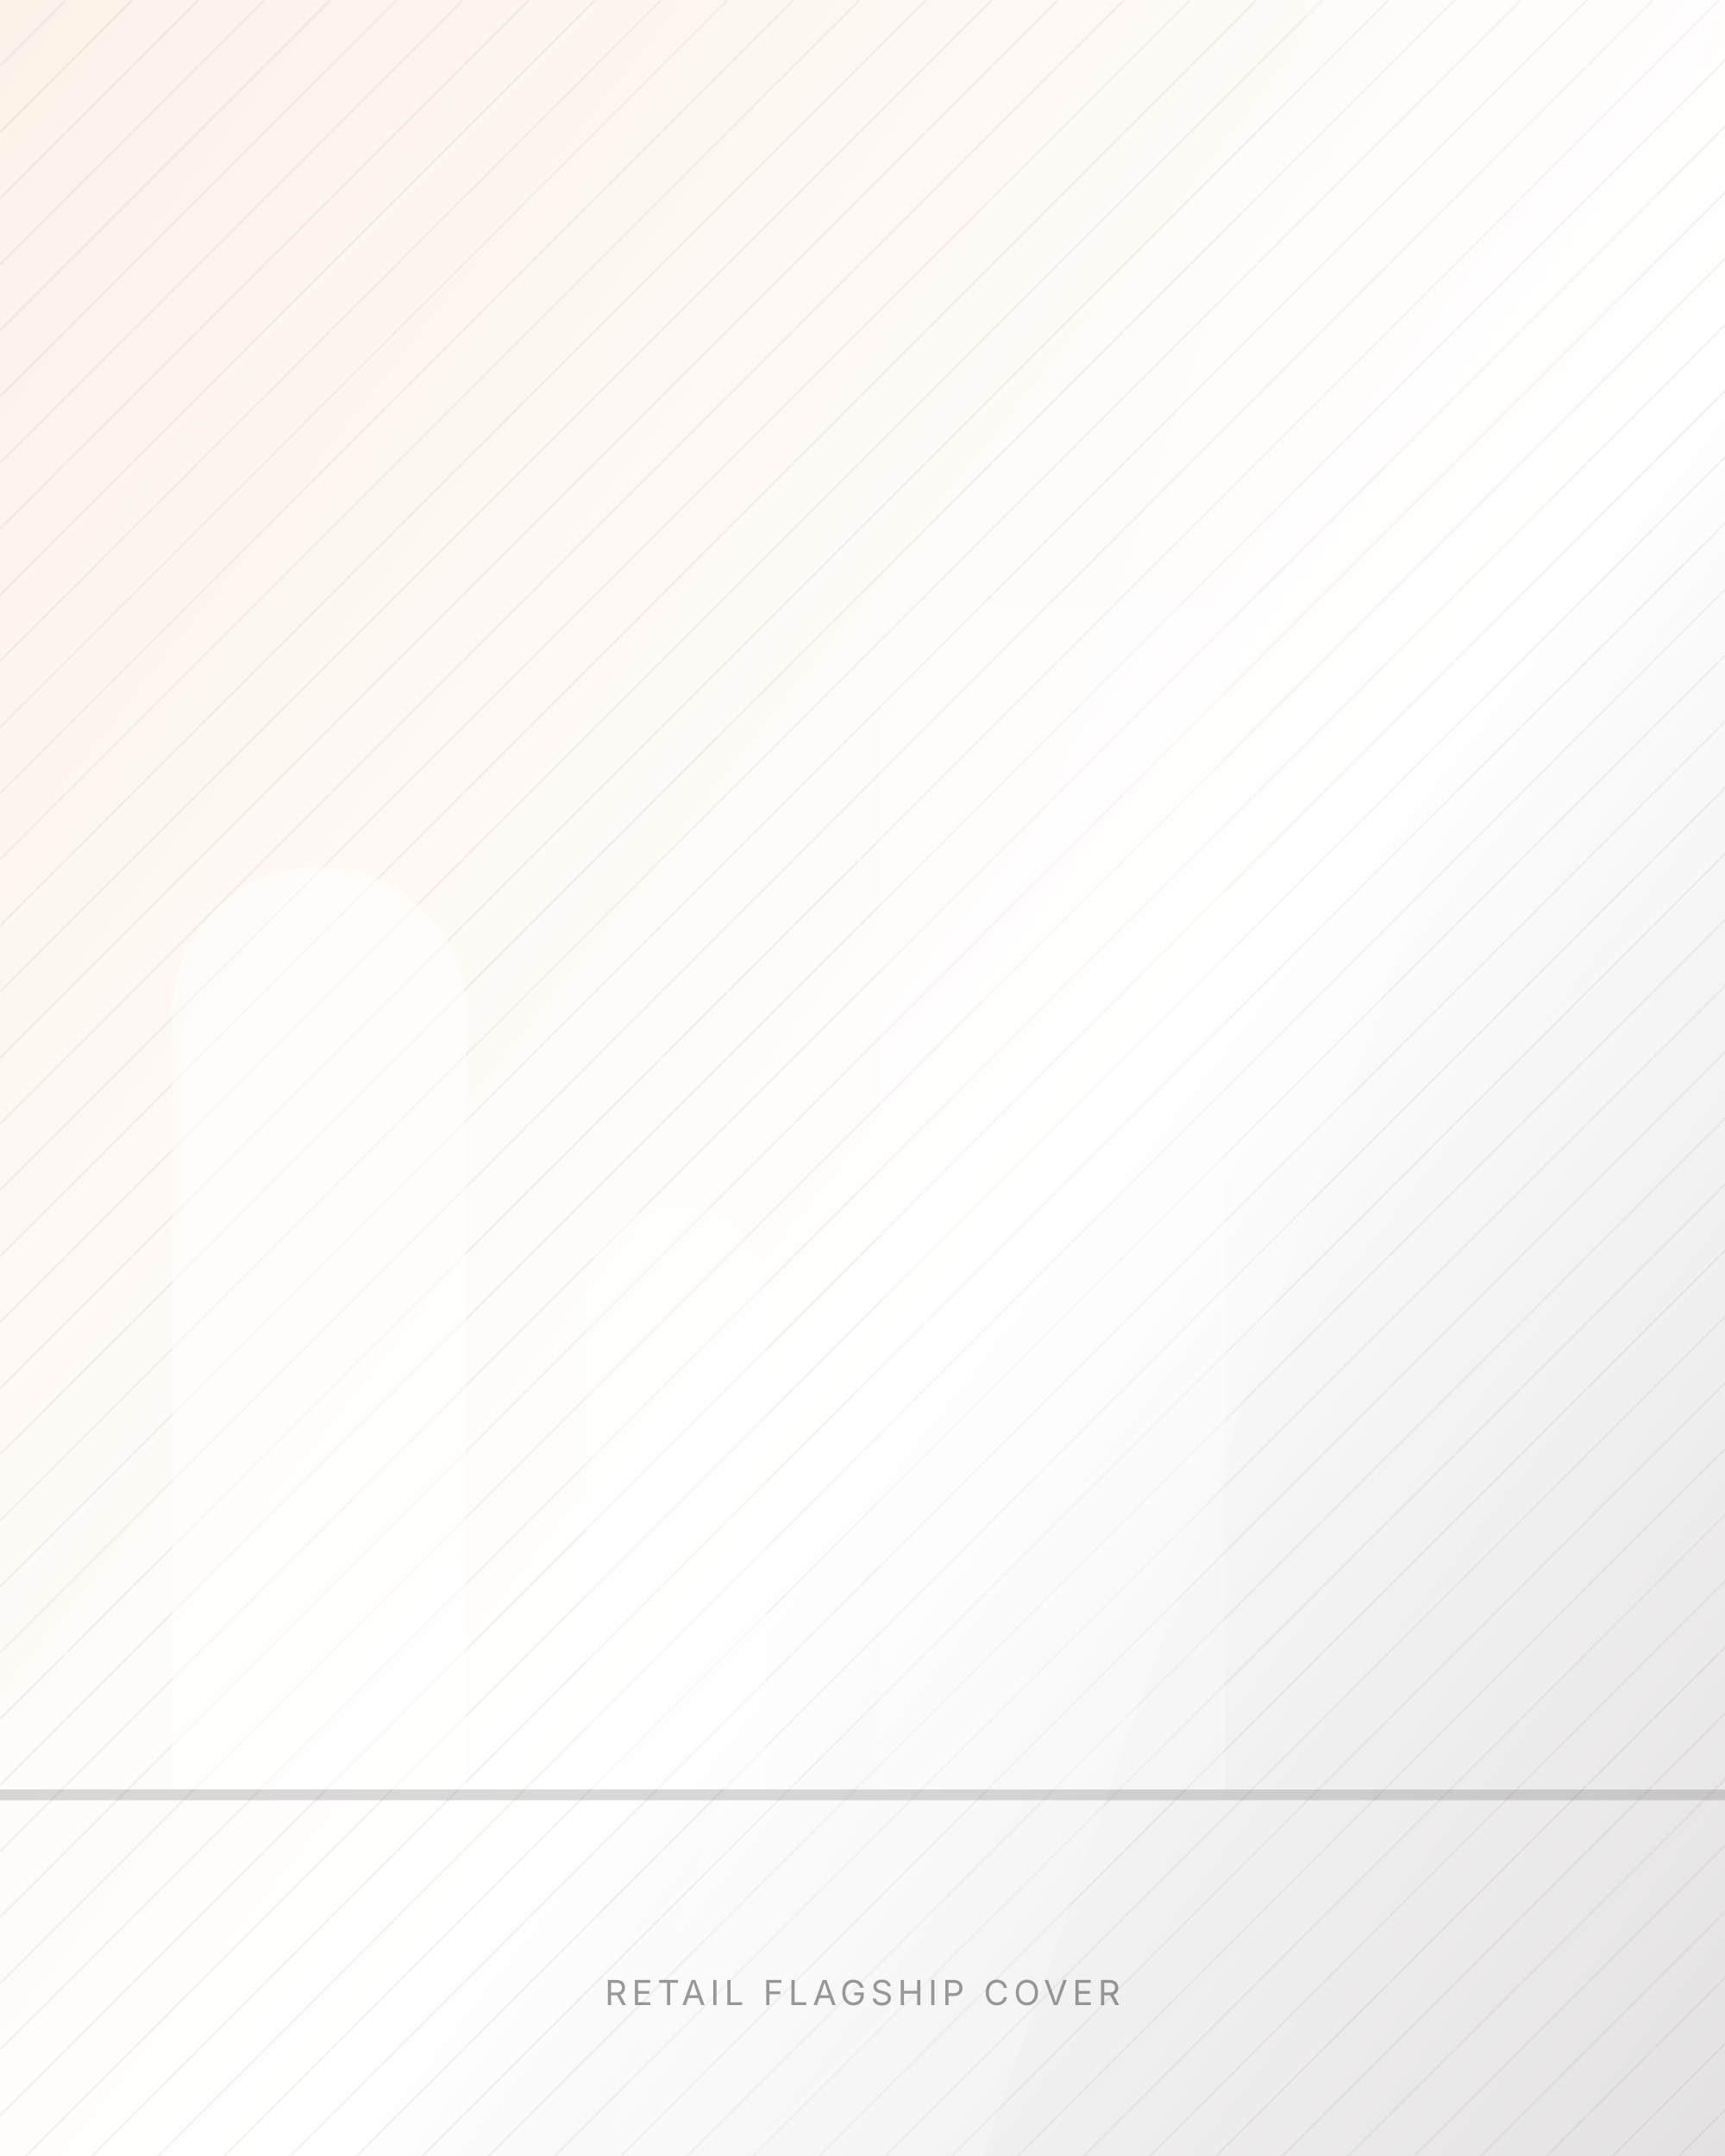
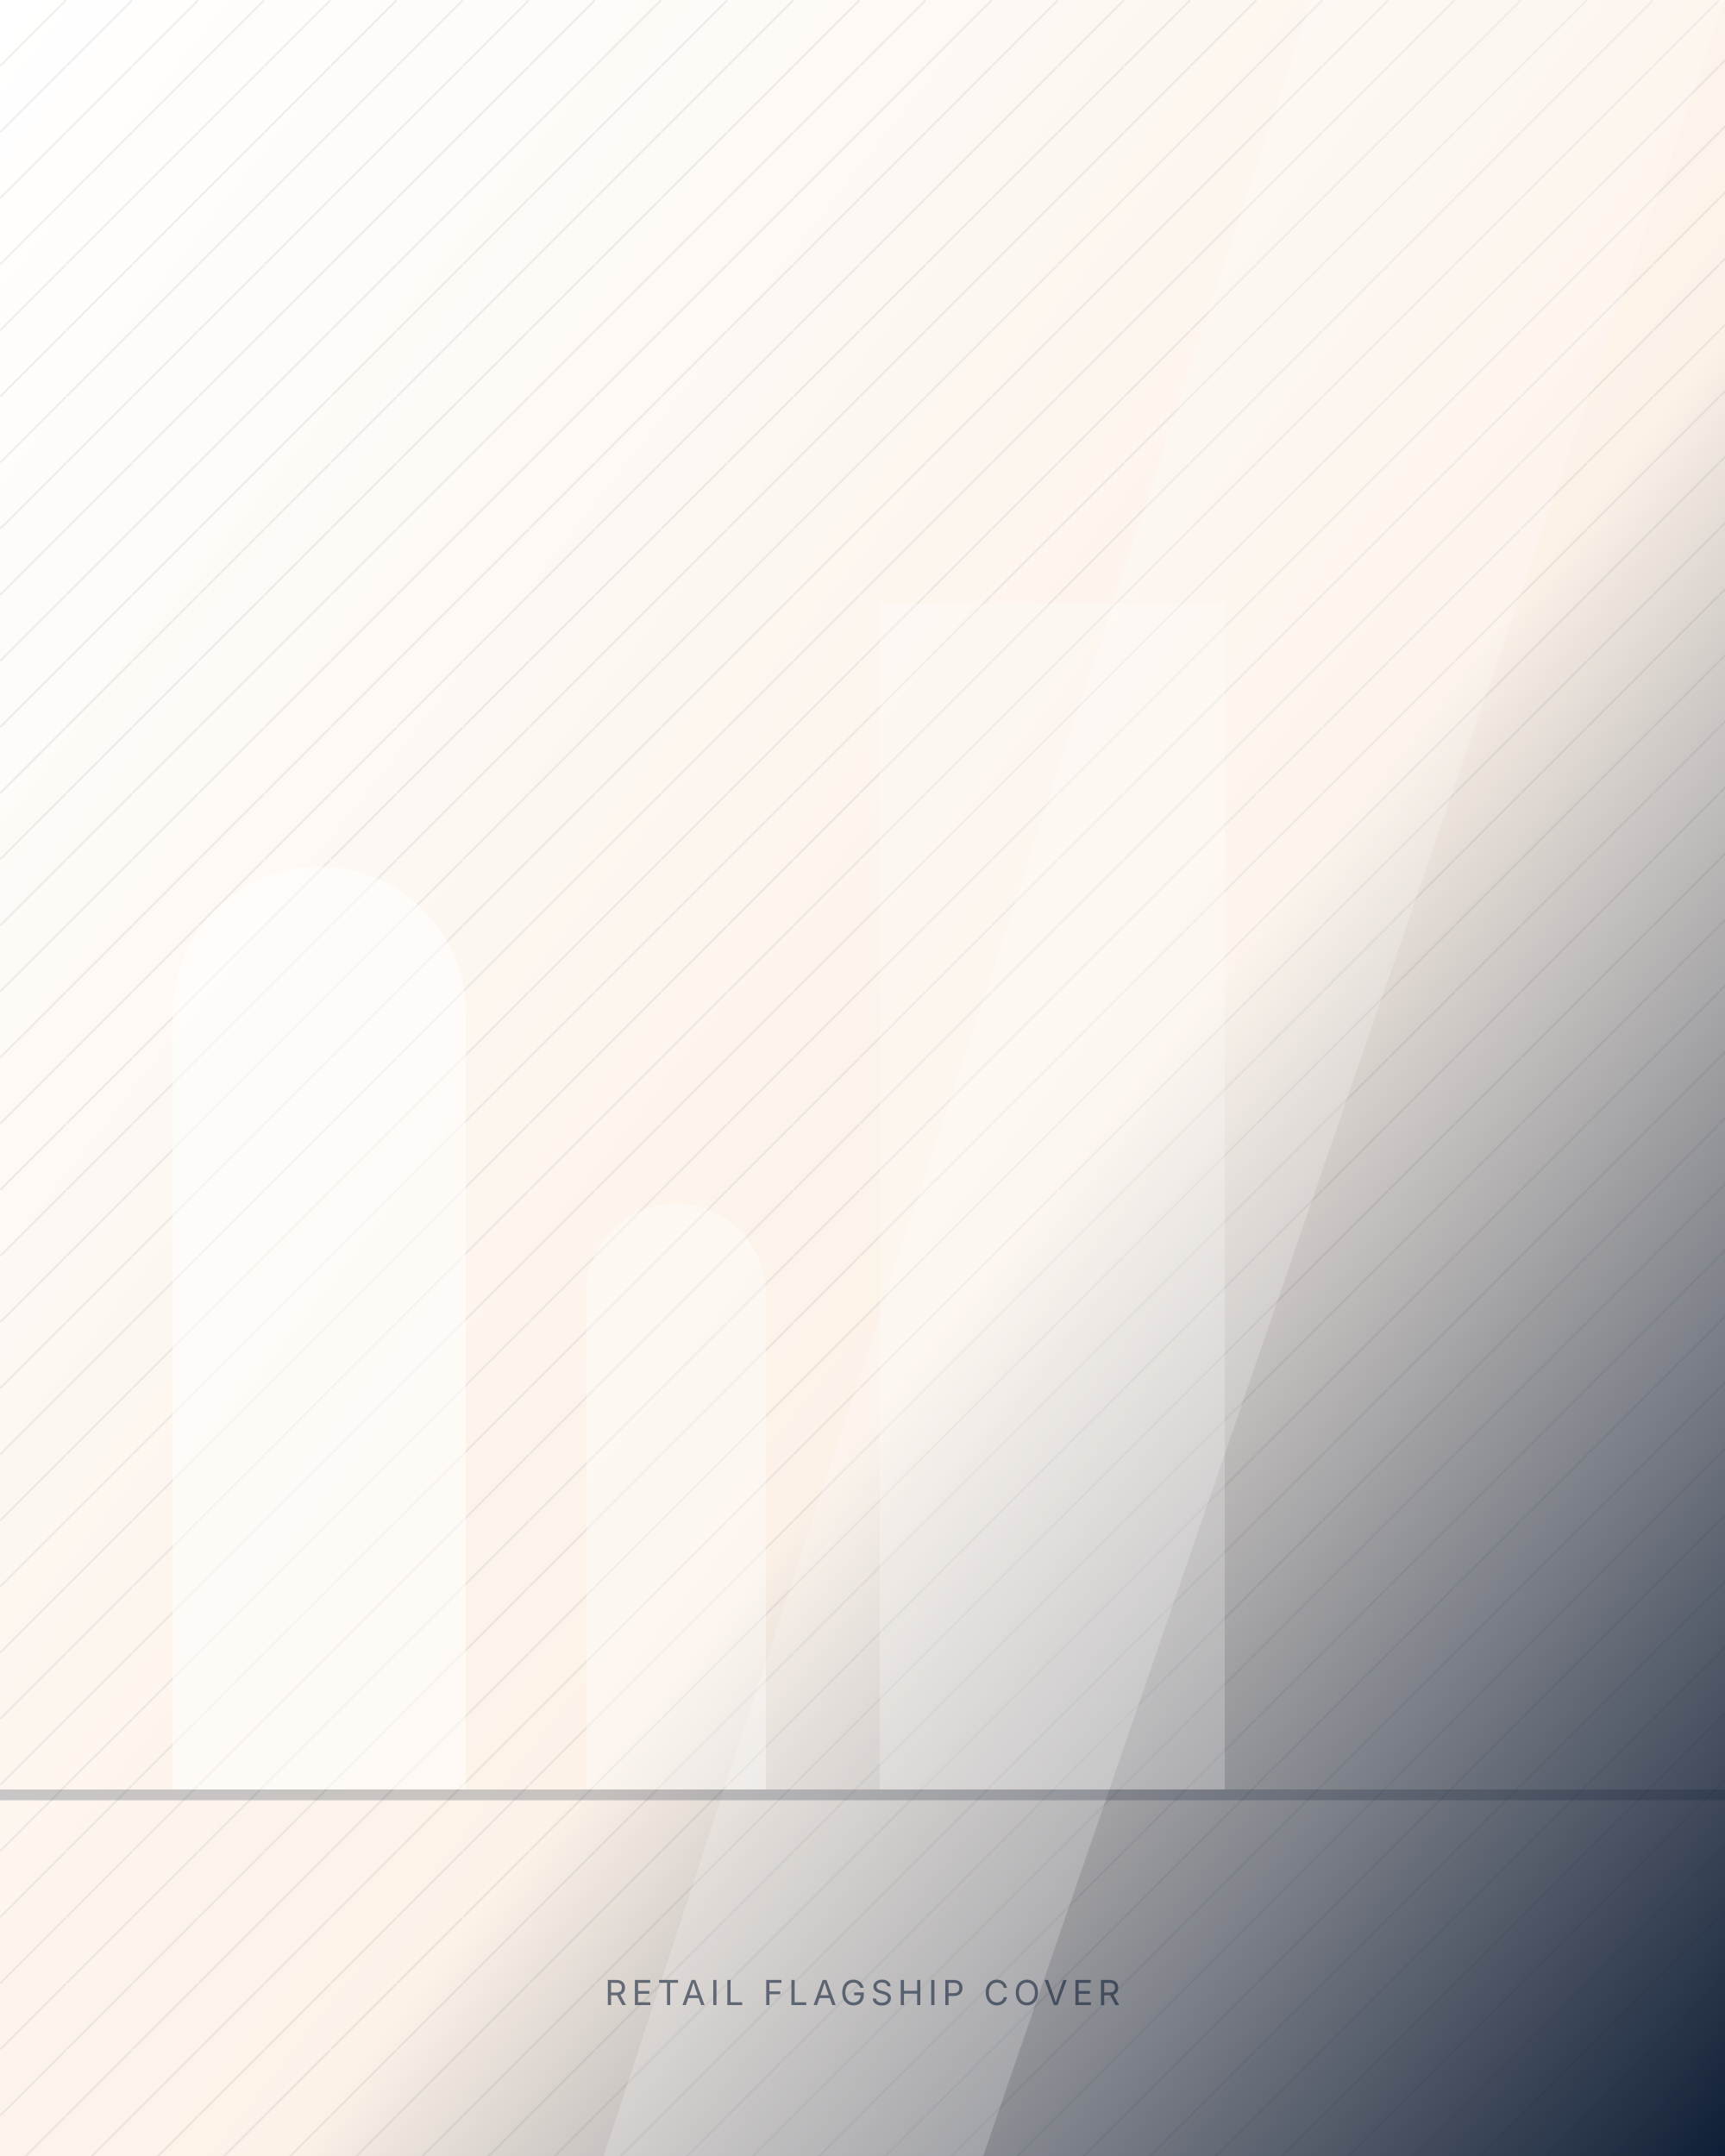
<svg xmlns="http://www.w3.org/2000/svg" viewBox="0 0 1200 1500" width="1200" height="1500">
  <defs>
    <linearGradient id="g" x1="0" y1="0" x2="1" y2="1">
-       <stop offset="0%" stop-color="#fcf2e8" />
-       <stop offset="58%" stop-color="#ffffff" />
-       <stop offset="100%" stop-color="#e3e1e1" />
+       <stop offset="0%" stop-color="#ffffff" />
+       <stop offset="58%" stop-color="#fcf2e8" />
+       <stop offset="100%" stop-color="#0f1e36" />
    </linearGradient>
    <pattern id="d" width="46" height="46" patternUnits="userSpaceOnUse">
-       <path d="M0 46L46 0" stroke="#525252" stroke-opacity="0.07" stroke-width="1.4" />
+       <path d="M0 46L46 0" stroke="#0f1e36" stroke-opacity="0.07" stroke-width="1.4" />
    </pattern>
  </defs>
  <rect width="1200" height="1500" fill="url(#g)" />
  <rect width="1200" height="1500" fill="url(#d)" />
  <path d="M120 1245V705a102 102 0 0 1 204 0V1245Z" fill="#fff" fill-opacity="0.5" />
  <path d="M408 1245V900a62.4 62.4 0 0 1 124.8 0V1245Z" fill="#fff" fill-opacity="0.34" />
  <rect x="612" y="420" width="240" height="825" fill="#fff" fill-opacity="0.22" />
  <path d="M912 0H1200L684 1500H420Z" fill="#fff" fill-opacity="0.2" />
-   <rect y="1245" width="1200" height="7.5" fill="#525252" fill-opacity="0.22" />
-   <text x="600" y="1395" text-anchor="middle" font-family="system-ui,-apple-system,Segoe UI,sans-serif" font-size="24" letter-spacing="3.36" fill="#525252" fill-opacity="0.58">RETAIL FLAGSHIP COVER</text>
+   <rect y="1245" width="1200" height="7.5" fill="#0f1e36" fill-opacity="0.22" />
+   <text x="600" y="1395" text-anchor="middle" font-family="system-ui,-apple-system,Segoe UI,sans-serif" font-size="24" letter-spacing="3.36" fill="#0f1e36" fill-opacity="0.58">RETAIL FLAGSHIP COVER</text>
</svg>
